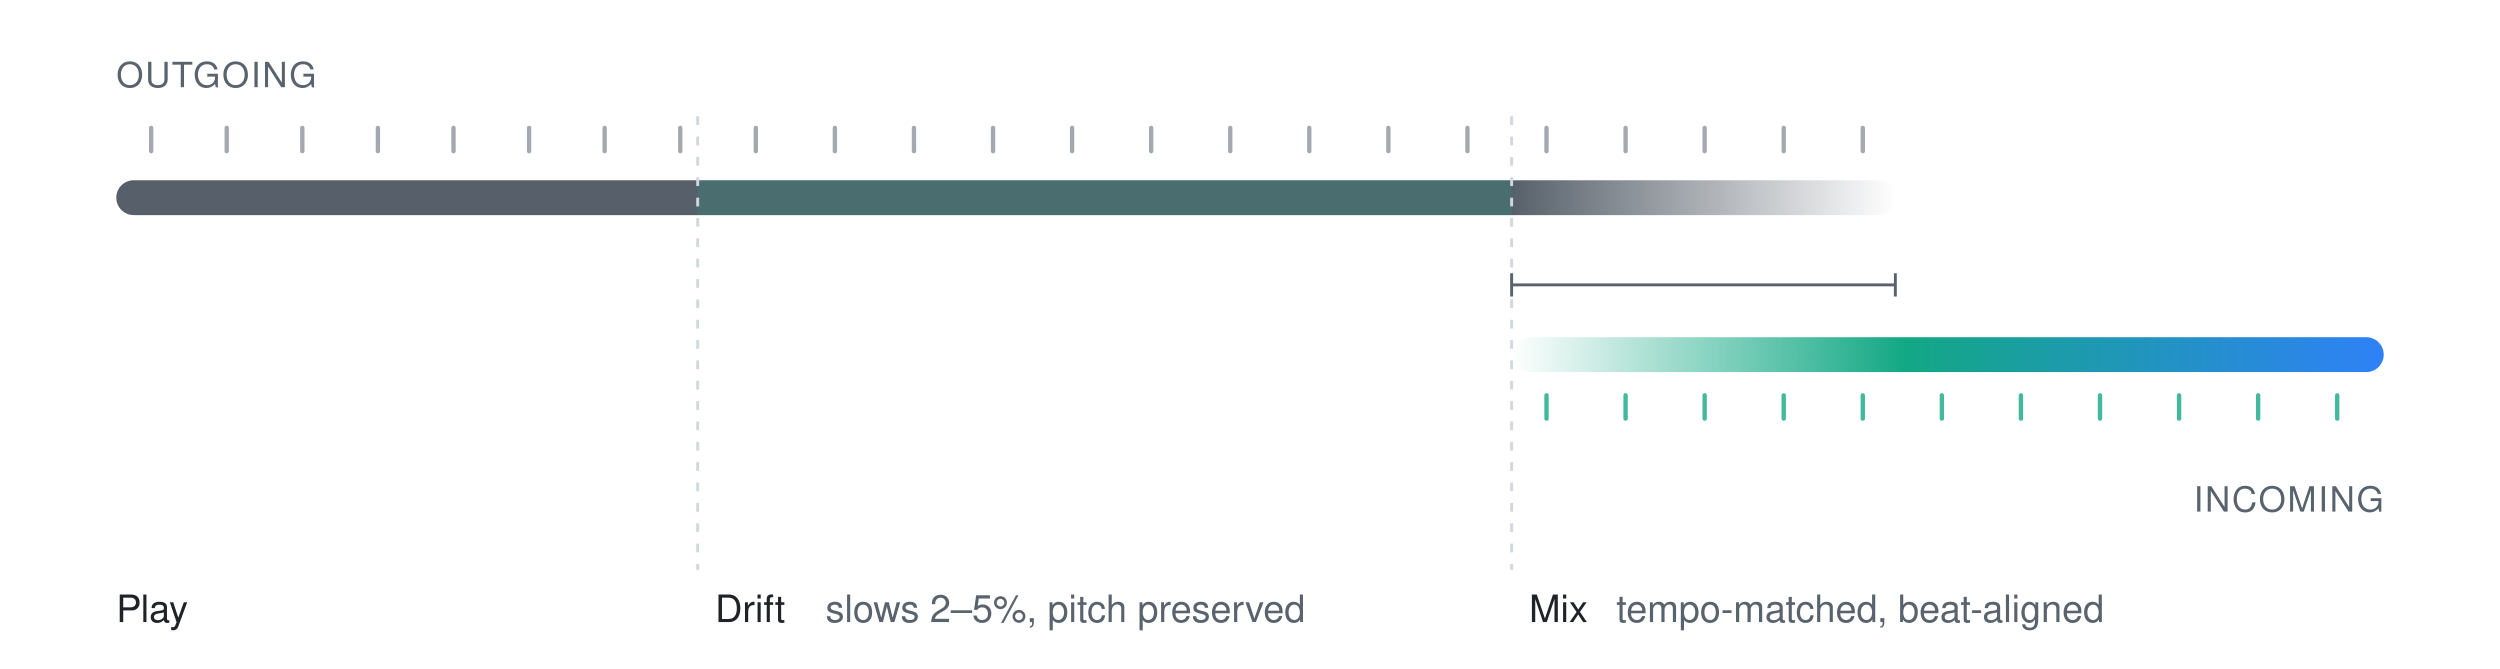
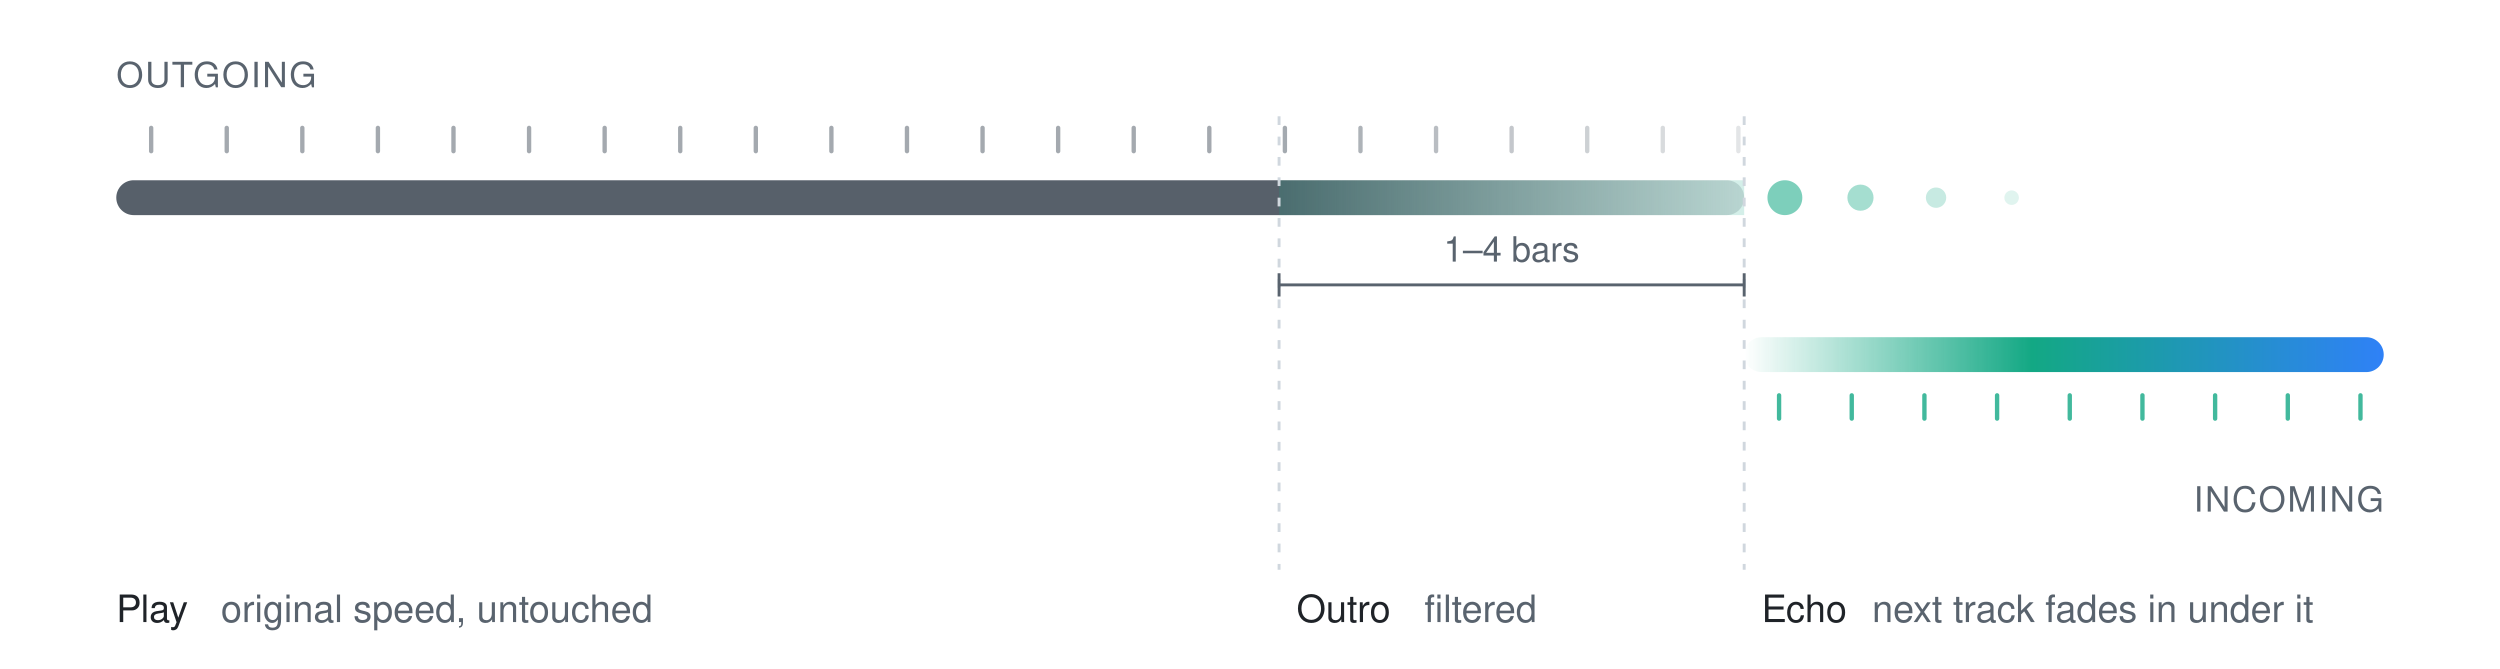
<svg xmlns="http://www.w3.org/2000/svg" width="860" height="230" viewBox="0 0 860 230" font-family="-apple-system, BlinkMacSystemFont, 'Segoe UI', Helvetica, Arial, sans-serif">
  <defs>
-     <linearGradient id="a" x1="40" x2="652" y1="0" y2="0" gradientUnits="userSpaceOnUse">
+     <linearGradient id="a" x1="40" x2="600" y1="0" y2="0" gradientUnits="userSpaceOnUse">
      <stop offset="0" stop-color="#57606A" />
-       <stop offset="0.784" stop-color="#57606A" />
-       <stop offset="1" stop-color="#57606A" stop-opacity="0" />
+       <stop offset="0.714" stop-color="#57606A" />
+       <stop offset="1" stop-color="#57606A" stop-opacity=".2" />
    </linearGradient>
-     <linearGradient id="b" x1="520" x2="820" y1="0" y2="0" gradientUnits="userSpaceOnUse">
+     <linearGradient id="b" x1="600" x2="820" y1="0" y2="0" gradientUnits="userSpaceOnUse">
      <stop offset="0" stop-color="#13A884" stop-opacity="0" />
      <stop offset=".45" stop-color="#13A884" />
      <stop offset="1" stop-color="#2F81F7" />
    </linearGradient>
  </defs>
  <text x="40" y="30" font-size="12" fill="#59636E" letter-spacing=".6">OUTGOING</text>
  <text x="820" y="176" font-size="12" fill="#59636E" letter-spacing=".6" text-anchor="end">INCOMING</text>
  <g stroke="#59636E" stroke-width="1.5" stroke-linecap="round" opacity=".55">
-     <line x1="52.0" y1="44" x2="52.0" y2="52" />
-     <line x1="78.0" y1="44" x2="78.0" y2="52" />
-     <line x1="104.0" y1="44" x2="104.0" y2="52" />
-     <line x1="130.0" y1="44" x2="130.0" y2="52" />
-     <line x1="156.0" y1="44" x2="156.0" y2="52" />
-     <line x1="182.0" y1="44" x2="182.0" y2="52" />
-     <line x1="208.0" y1="44" x2="208.0" y2="52" />
-     <line x1="234.0" y1="44" x2="234.0" y2="52" />
-     <line x1="260.0" y1="44" x2="260.0" y2="52" />
-     <line x1="287.2" y1="44" x2="287.2" y2="52" />
-     <line x1="314.4" y1="44" x2="314.4" y2="52" />
-     <line x1="341.6" y1="44" x2="341.6" y2="52" />
-     <line x1="368.8" y1="44" x2="368.8" y2="52" />
-     <line x1="396.0" y1="44" x2="396.0" y2="52" />
-     <line x1="423.2" y1="44" x2="423.2" y2="52" />
-     <line x1="450.4" y1="44" x2="450.4" y2="52" />
-     <line x1="477.6" y1="44" x2="477.6" y2="52" />
-     <line x1="504.8" y1="44" x2="504.8" y2="52" />
-     <line x1="532.0" y1="44" x2="532.0" y2="52" />
-     <line x1="559.2" y1="44" x2="559.2" y2="52" />
-     <line x1="586.4" y1="44" x2="586.4" y2="52" />
-     <line x1="613.6" y1="44" x2="613.6" y2="52" />
-     <line x1="640.8" y1="44" x2="640.8" y2="52" />
+     <line x1="52.0" y1="44" x2="52.0" y2="52" opacity="1.00" />
+     <line x1="78.0" y1="44" x2="78.0" y2="52" opacity="1.00" />
+     <line x1="104.0" y1="44" x2="104.0" y2="52" opacity="1.00" />
+     <line x1="130.0" y1="44" x2="130.0" y2="52" opacity="1.00" />
+     <line x1="156.0" y1="44" x2="156.0" y2="52" opacity="1.00" />
+     <line x1="182.0" y1="44" x2="182.0" y2="52" opacity="1.00" />
+     <line x1="208.0" y1="44" x2="208.0" y2="52" opacity="1.00" />
+     <line x1="234.0" y1="44" x2="234.0" y2="52" opacity="1.00" />
+     <line x1="260.0" y1="44" x2="260.0" y2="52" opacity="1.00" />
+     <line x1="286.0" y1="44" x2="286.0" y2="52" opacity="1.00" />
+     <line x1="312.0" y1="44" x2="312.0" y2="52" opacity="1.00" />
+     <line x1="338.0" y1="44" x2="338.0" y2="52" opacity="1.00" />
+     <line x1="364.0" y1="44" x2="364.0" y2="52" opacity="1.00" />
+     <line x1="390.0" y1="44" x2="390.0" y2="52" opacity="1.00" />
+     <line x1="416.0" y1="44" x2="416.0" y2="52" opacity="1.00" />
+     <line x1="442.0" y1="44" x2="442.0" y2="52" opacity="0.99" />
+     <line x1="468.0" y1="44" x2="468.0" y2="52" opacity="0.88" />
+     <line x1="494.0" y1="44" x2="494.0" y2="52" opacity="0.76" />
+     <line x1="520.0" y1="44" x2="520.0" y2="52" opacity="0.65" />
+     <line x1="546.0" y1="44" x2="546.0" y2="52" opacity="0.54" />
+     <line x1="572.0" y1="44" x2="572.0" y2="52" opacity="0.42" />
+     <line x1="598.0" y1="44" x2="598.0" y2="52" opacity="0.31" />
  </g>
-   <rect x="40" y="62" width="612" height="12" rx="6" fill="url(#a)" />
-   <rect x="240" y="62" width="280" height="12" fill="#13A884" opacity=".18" />
+   <rect x="40" y="62" width="560" height="12" rx="6" fill="url(#a)" />
+   <rect x="440" y="62" width="160" height="12" fill="#13A884" opacity=".18" />
+   <g fill="#13A884">
+     <rect x="608.0" y="62.0" width="12" height="12" rx="6.0" opacity="0.55" />
+     <rect x="635.5" y="63.5" width="9" height="9" rx="4.5" opacity="0.38" />
+     <rect x="662.5" y="64.5" width="7" height="7" rx="3.5" opacity="0.24" />
+     <rect x="689.5" y="65.5" width="5" height="5" rx="2.5" opacity="0.13" />
+   </g>
  <g stroke="#13A884" stroke-width="1.5" stroke-linecap="round" opacity=".8">
-     <line x1="532.0" y1="136" x2="532.0" y2="144" />
-     <line x1="559.2" y1="136" x2="559.2" y2="144" />
-     <line x1="586.4" y1="136" x2="586.4" y2="144" />
-     <line x1="613.6" y1="136" x2="613.6" y2="144" />
-     <line x1="640.8" y1="136" x2="640.8" y2="144" />
-     <line x1="668.0" y1="136" x2="668.0" y2="144" />
-     <line x1="695.2" y1="136" x2="695.2" y2="144" />
-     <line x1="722.4" y1="136" x2="722.4" y2="144" />
-     <line x1="749.6" y1="136" x2="749.6" y2="144" />
-     <line x1="776.8" y1="136" x2="776.8" y2="144" />
-     <line x1="804.0" y1="136" x2="804.0" y2="144" />
+     <line x1="612.0" y1="136" x2="612.0" y2="144" />
+     <line x1="637.0" y1="136" x2="637.0" y2="144" />
+     <line x1="662.0" y1="136" x2="662.0" y2="144" />
+     <line x1="687.0" y1="136" x2="687.0" y2="144" />
+     <line x1="712.0" y1="136" x2="712.0" y2="144" />
+     <line x1="737.0" y1="136" x2="737.0" y2="144" />
+     <line x1="762.0" y1="136" x2="762.0" y2="144" />
+     <line x1="787.0" y1="136" x2="787.0" y2="144" />
+     <line x1="812.0" y1="136" x2="812.0" y2="144" />
  </g>
-   <rect x="520" y="116" width="300" height="12" rx="6" fill="url(#b)" />
+   <rect x="600" y="116" width="220" height="12" rx="6" fill="url(#b)" />
  <g stroke="#D0D7DE" stroke-width="1" stroke-dasharray="3 4">
-     <line x1="240" y1="40" x2="240" y2="196" />
-     <line x1="520" y1="40" x2="520" y2="196" />
+     <line x1="440" y1="40" x2="440" y2="196" />
+     <line x1="600" y1="40" x2="600" y2="196" />
  </g>
-   <path d="M520 98 h132" stroke="#59636E" stroke-width="1" fill="none" />
-   <path d="M520 94 v8 M652 94 v8" stroke="#59636E" stroke-width="1" />
-   <text x="246" y="214" font-size="13" fill="#1F2328">Drift</text>
-   <text x="246" y="214" dx="38" font-size="13" fill="#59636E">slows 2–5%, pitch preserved</text>
-   <text x="526" y="214" font-size="13" fill="#1F2328">Mix</text>
-   <text x="526" y="214" dx="30" font-size="13" fill="#59636E">tempo-matched, beat-aligned</text>
+   <path d="M440 98 h160" stroke="#59636E" stroke-width="1" fill="none" />
+   <path d="M440 94 v8 M600 94 v8" stroke="#59636E" stroke-width="1" />
+   <text x="520.0" y="90" font-size="12" fill="#59636E" text-anchor="middle">1–4 bars</text>
  <text x="40" y="214" font-size="13" fill="#1F2328">Play</text>
+   <text x="40" y="214" dx="36" font-size="13" fill="#59636E">original speed, untouched</text>
+   <text x="446" y="214" font-size="13" fill="#1F2328">Outro</text>
+   <text x="446" y="214" dx="44" font-size="13" fill="#59636E">filtered</text>
+   <text x="606" y="214" font-size="13" fill="#1F2328">Echo</text>
+   <text x="606" y="214" dx="38" font-size="13" fill="#59636E">next track fades in under it</text>
</svg>
